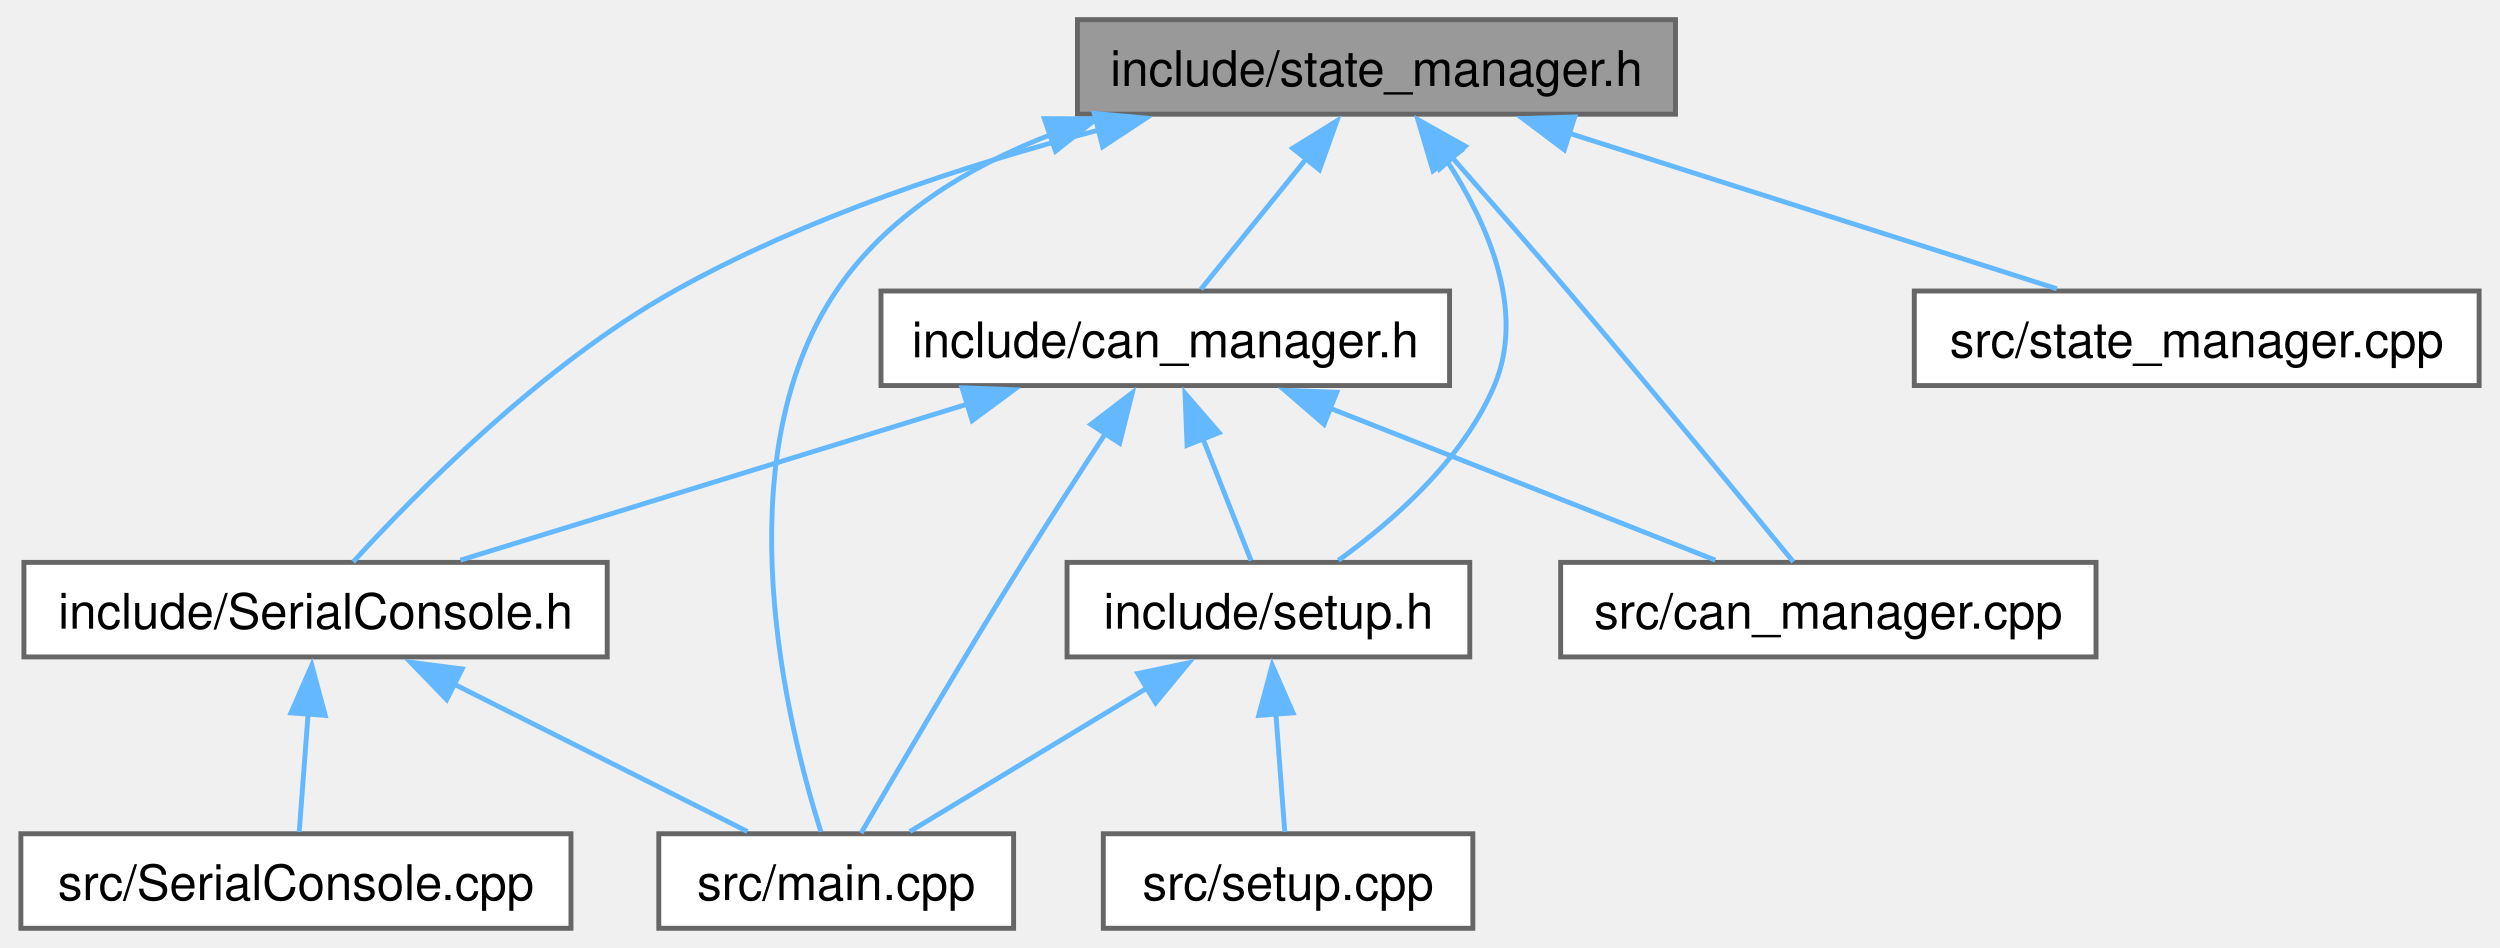
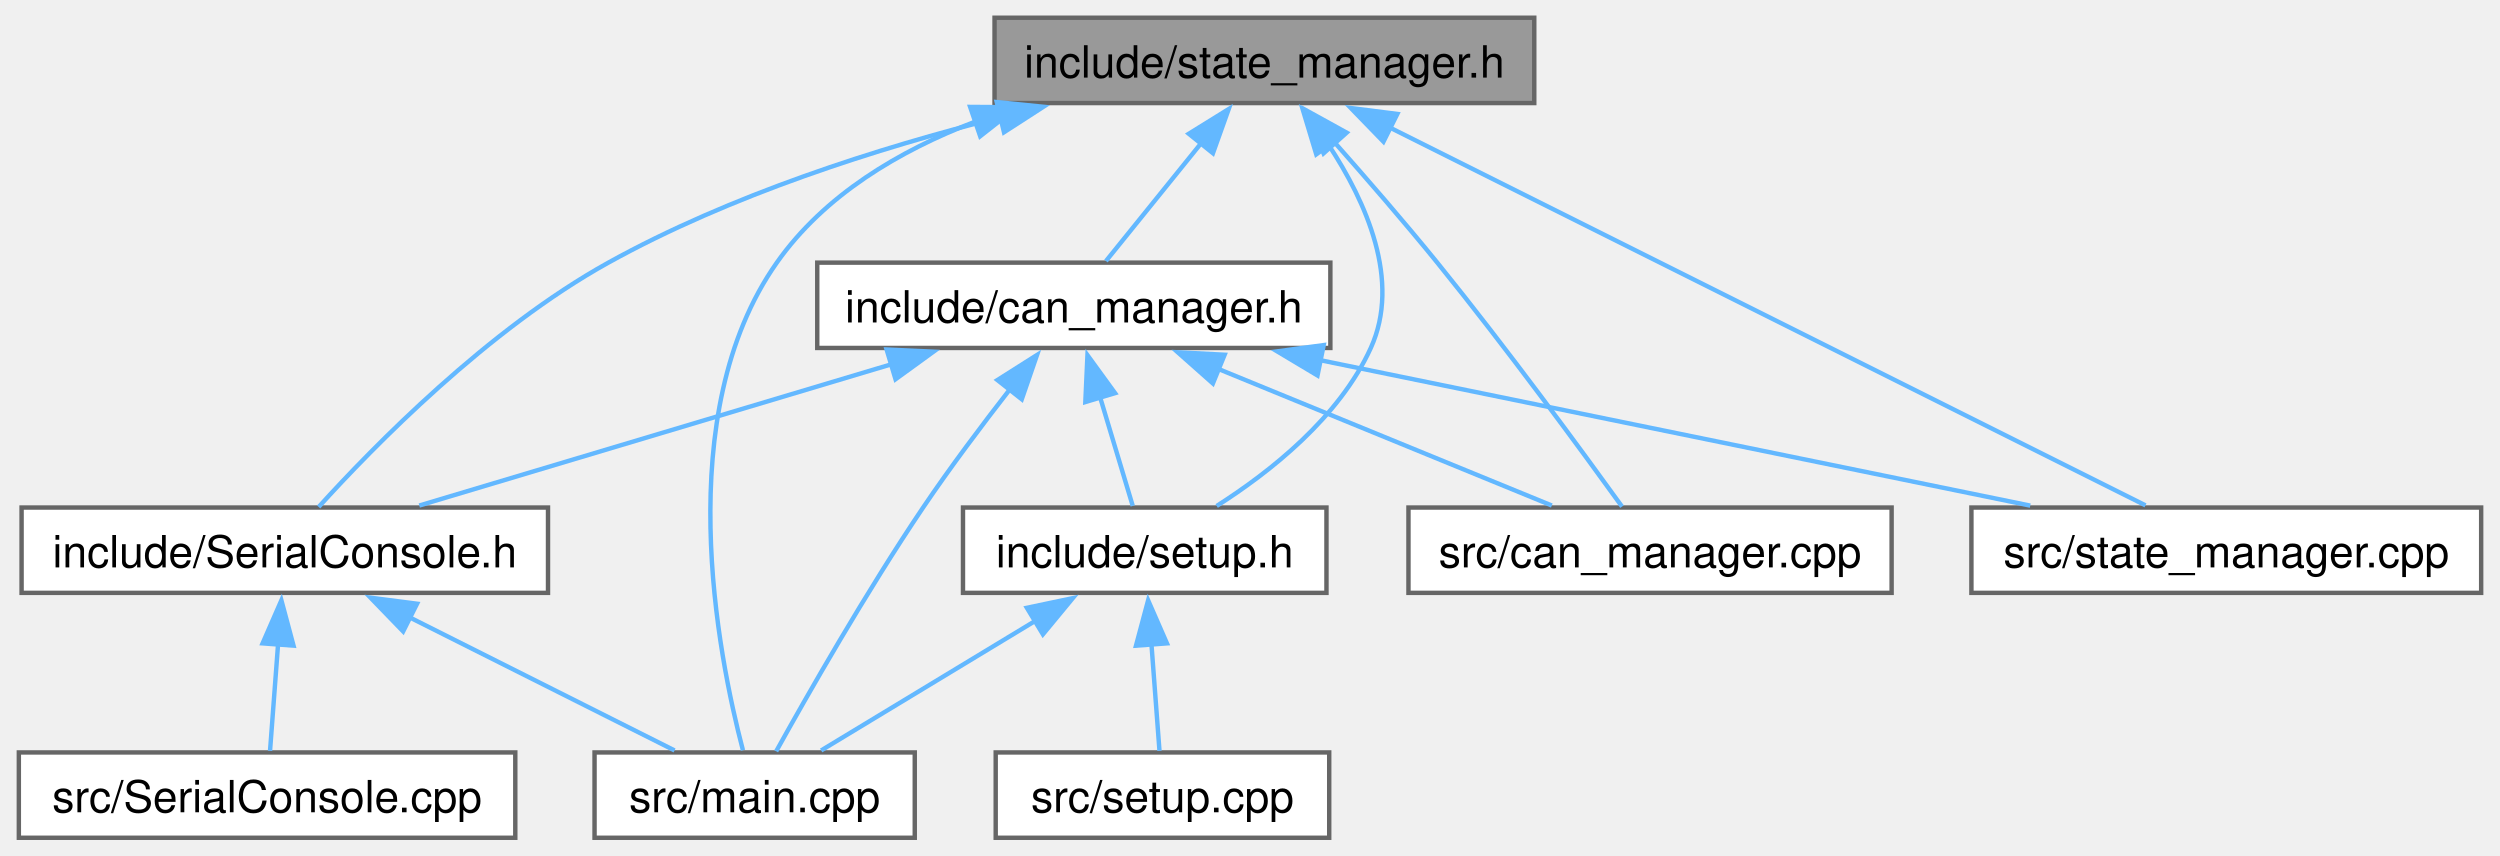
- <svg xmlns="http://www.w3.org/2000/svg" xmlns:xlink="http://www.w3.org/1999/xlink" width="509pt" height="193pt" viewBox="0.00 0.00 508.50 193.00">
+ <svg xmlns="http://www.w3.org/2000/svg" xmlns:xlink="http://www.w3.org/1999/xlink" width="564pt" height="193pt" viewBox="0.00 0.00 563.50 193.00">
  <g id="graph0" class="graph" transform="scale(1 1) rotate(0) translate(4 189)">
    <g id="Node000001" class="node">
      <g id="a_Node000001">
        <a xlink:title="Vehicle State Management System.">
-           <polygon fill="#999999" stroke="#666666" points="336.88,-185 215.12,-185 215.12,-165.75 336.88,-165.75 336.88,-185" />
-           <text text-anchor="middle" x="276" y="-171.5" font-family="Helvetica,sans-Serif" font-size="10.00">include/state_manager.h</text>
+           <polygon fill="#999999" stroke="#666666" points="341.88,-185 220.12,-185 220.12,-165.75 341.88,-165.75 341.88,-185" />
+           <text text-anchor="middle" x="281" y="-171.5" font-family="Helvetica,sans-Serif" font-size="10.00">include/state_manager.h</text>
        </a>
      </g>
    </g>
    <g id="Node000002" class="node">
      <g id="a_Node000002">
        <a xlink:href="_serial_console_8h.html" target="_top" xlink:title="Debug Console Interface for Vehicle Control System.">
          <polygon fill="white" stroke="#666666" points="119.38,-74.5 0.62,-74.5 0.62,-55.25 119.38,-55.25 119.38,-74.5" />
          <text text-anchor="middle" x="60" y="-61" font-family="Helvetica,sans-Serif" font-size="10.00">include/SerialConsole.h</text>
        </a>
      </g>
    </g>
    <g id="edge1_Node000001_Node000002" class="edge">
      <g id="a_edge1_Node000001_Node000002">
        <a xlink:title=" ">
-           <path fill="none" stroke="#63b8ff" d="M219.63,-162.57C192.36,-155.44 159.82,-144.78 133,-129.75 105.97,-114.61 80.08,-88.23 67.66,-74.6" />
-           <polygon fill="#63b8ff" stroke="#63b8ff" points="218.54,-165.9 229.1,-164.95 220.25,-159.12 218.54,-165.9" />
+           <path fill="none" stroke="#63b8ff" d="M221.76,-162.64C193.73,-155.59 160.46,-144.96 133,-129.75 105.89,-114.74 80.04,-88.31 67.64,-74.63" />
+           <polygon fill="#63b8ff" stroke="#63b8ff" points="220.61,-165.97 231.15,-164.91 222.25,-159.16 220.61,-165.97" />
        </a>
      </g>
    </g>
    <g id="Node000004" class="node">
      <g id="a_Node000004">
        <a xlink:href="main_8cpp.html" target="_top" xlink:title="Main Vehicle Control Unit (VCU) Program.">
          <polygon fill="white" stroke="#666666" points="202.12,-19.25 129.88,-19.25 129.88,0 202.12,0 202.12,-19.25" />
          <text text-anchor="middle" x="166" y="-5.75" font-family="Helvetica,sans-Serif" font-size="10.00">src/main.cpp</text>
        </a>
      </g>
    </g>
-     <g id="edge13_Node000001_Node000004" class="edge">
-       <g id="a_edge13_Node000001_Node000004">
+     <g id="edge14_Node000001_Node000004" class="edge">
+       <g id="a_edge14_Node000001_Node000004">
        <a xlink:title=" ">
-           <path fill="none" stroke="#63b8ff" d="M209.74,-161.61C192.67,-155 176.25,-144.97 166,-129.75 142.66,-95.1 156.15,-40.96 162.88,-19.66" />
-           <polygon fill="#63b8ff" stroke="#63b8ff" points="208.37,-164.84 218.96,-164.8 210.66,-158.22 208.37,-164.84" />
+           <path fill="none" stroke="#63b8ff" d="M215.85,-161.6C198.55,-154.99 181.71,-144.96 171,-129.75 146.92,-95.57 157.73,-41.16 163.36,-19.73" />
+           <polygon fill="#63b8ff" stroke="#63b8ff" points="214.61,-164.88 225.21,-164.81 216.88,-158.26 214.61,-164.88" />
        </a>
      </g>
    </g>
    <g id="Node000005" class="node">
      <g id="a_Node000005">
        <a xlink:href="can__manager_8h.html" target="_top" xlink:title="CAN Communication Manager for Vehicle Control System.">
-           <polygon fill="white" stroke="#666666" points="290.88,-129.75 175.12,-129.75 175.12,-110.5 290.88,-110.5 290.88,-129.75" />
-           <text text-anchor="middle" x="233" y="-116.25" font-family="Helvetica,sans-Serif" font-size="10.00">include/can_manager.h</text>
+           <polygon fill="white" stroke="#666666" points="295.88,-129.75 180.12,-129.75 180.12,-110.5 295.88,-110.5 295.88,-129.75" />
+           <text text-anchor="middle" x="238" y="-116.25" font-family="Helvetica,sans-Serif" font-size="10.00">include/can_manager.h</text>
        </a>
      </g>
    </g>
    <g id="edge4_Node000001_Node000005" class="edge">
      <g id="a_edge4_Node000001_Node000005">
        <a xlink:title=" ">
-           <path fill="none" stroke="#63b8ff" d="M261.75,-156.72C254.55,-147.81 246.12,-137.37 240.25,-130.11" />
-           <polygon fill="#63b8ff" stroke="#63b8ff" points="258.94,-158.82 267.95,-164.4 264.39,-154.43 258.94,-158.82" />
+           <path fill="none" stroke="#63b8ff" d="M266.75,-156.72C259.55,-147.81 251.12,-137.37 245.25,-130.11" />
+           <polygon fill="#63b8ff" stroke="#63b8ff" points="263.94,-158.82 272.95,-164.4 269.39,-154.43 263.94,-158.82" />
        </a>
      </g>
    </g>
    <g id="Node000006" class="node">
      <g id="a_Node000006">
        <a xlink:href="setup_8h.html" target="_top" xlink:title="System Initialization and Safety Configuration.">
          <polygon fill="white" stroke="#666666" points="295,-74.5 213,-74.5 213,-55.25 295,-55.25 295,-74.5" />
          <text text-anchor="middle" x="254" y="-61" font-family="Helvetica,sans-Serif" font-size="10.00">include/setup.h</text>
        </a>
      </g>
    </g>
-     <g id="edge11_Node000001_Node000006" class="edge">
-       <g id="a_edge11_Node000001_Node000006">
+     <g id="edge12_Node000001_Node000006" class="edge">
+       <g id="a_edge12_Node000001_Node000006">
        <a xlink:title=" ">
-           <path fill="none" stroke="#63b8ff" d="M290.22,-156.45C298.63,-143.56 306.48,-125.82 300,-110.5 293.58,-95.33 279.21,-82.79 268.23,-74.9" />
-           <polygon fill="#63b8ff" stroke="#63b8ff" points="287.51,-154.22 284.5,-164.38 293.19,-158.31 287.51,-154.22" />
+           <path fill="none" stroke="#63b8ff" d="M295.46,-156.34C303.98,-143.4 311.88,-125.65 305,-110.5 297.9,-94.86 282.31,-82.54 270.23,-74.85" />
+           <polygon fill="#63b8ff" stroke="#63b8ff" points="292.7,-154.18 289.64,-164.32 298.36,-158.3 292.7,-154.18" />
        </a>
      </g>
    </g>
    <g id="Node000008" class="node">
      <g id="a_Node000008">
        <a xlink:href="can__manager_8cpp.html" target="_top" xlink:title="Implementation of CAN communication management system.">
          <polygon fill="white" stroke="#666666" points="422.5,-74.5 313.5,-74.5 313.5,-55.25 422.5,-55.25 422.5,-74.5" />
          <text text-anchor="middle" x="368" y="-61" font-family="Helvetica,sans-Serif" font-size="10.00">src/can_manager.cpp</text>
        </a>
      </g>
    </g>
-     <g id="edge12_Node000001_Node000008" class="edge">
-       <g id="a_edge12_Node000001_Node000008">
+     <g id="edge13_Node000001_Node000008" class="edge">
+       <g id="a_edge13_Node000001_Node000008">
        <a xlink:title=" ">
-           <path fill="none" stroke="#63b8ff" d="M291.24,-157.14C298.49,-148.89 307.24,-138.86 315,-129.75 331.63,-110.22 350.76,-86.97 360.87,-74.61" />
-           <polygon fill="#63b8ff" stroke="#63b8ff" points="288.83,-154.59 284.84,-164.41 294.08,-159.22 288.83,-154.59" />
+           <path fill="none" stroke="#63b8ff" d="M296.72,-157C303.95,-148.84 312.56,-138.92 320,-129.75 335.55,-110.57 352.68,-87.18 361.68,-74.71" />
+           <polygon fill="#63b8ff" stroke="#63b8ff" points="294.34,-154.4 290.28,-164.19 299.56,-159.07 294.34,-154.4" />
        </a>
      </g>
    </g>
    <g id="Node000009" class="node">
      <g id="a_Node000009">
        <a xlink:href="state__manager_8cpp.html" target="_top" xlink:title="Implementation of the vehicle state management system.">
-           <polygon fill="white" stroke="#666666" points="500.5,-129.75 385.5,-129.75 385.5,-110.5 500.5,-110.5 500.5,-129.75" />
-           <text text-anchor="middle" x="443" y="-116.25" font-family="Helvetica,sans-Serif" font-size="10.00">src/state_manager.cpp</text>
+           <polygon fill="white" stroke="#666666" points="555.5,-74.5 440.5,-74.5 440.5,-55.25 555.5,-55.25 555.5,-74.5" />
+           <text text-anchor="middle" x="498" y="-61" font-family="Helvetica,sans-Serif" font-size="10.00">src/state_manager.cpp</text>
        </a>
      </g>
    </g>
-     <g id="edge14_Node000001_Node000009" class="edge">
-       <g id="a_edge14_Node000001_Node000009">
+     <g id="edge15_Node000001_Node000009" class="edge">
+       <g id="a_edge15_Node000001_Node000009">
        <a xlink:title=" ">
-           <path fill="none" stroke="#63b8ff" d="M315.01,-161.94C345.48,-152.22 387.13,-138.94 414.53,-130.2" />
-           <polygon fill="#63b8ff" stroke="#63b8ff" points="314.24,-158.51 305.77,-164.88 316.36,-165.18 314.24,-158.51" />
+           <path fill="none" stroke="#63b8ff" d="M309.42,-160.16C354.7,-137.53 441.95,-93.9 479.77,-74.99" />
+           <polygon fill="#63b8ff" stroke="#63b8ff" points="307.86,-157.03 300.48,-164.63 310.99,-163.29 307.86,-157.03" />
        </a>
      </g>
    </g>
    <g id="Node000003" class="node">
      <g id="a_Node000003">
        <a xlink:href="_serial_console_8cpp.html" target="_top" xlink:title="Implementation of debug console interface for vehicle control system.">
          <polygon fill="white" stroke="#666666" points="112,-19.25 0,-19.25 0,0 112,0 112,-19.25" />
          <text text-anchor="middle" x="56" y="-5.75" font-family="Helvetica,sans-Serif" font-size="10.00">src/SerialConsole.cpp</text>
        </a>
      </g>
    </g>
    <g id="edge2_Node000002_Node000003" class="edge">
      <g id="a_edge2_Node000002_Node000003">
        <a xlink:title=" ">
          <path fill="none" stroke="#63b8ff" d="M58.48,-43.63C57.86,-35.34 57.17,-26.17 56.67,-19.61" />
          <polygon fill="#63b8ff" stroke="#63b8ff" points="54.99,-43.86 59.23,-53.57 61.97,-43.34 54.99,-43.86" />
        </a>
      </g>
    </g>
    <g id="edge3_Node000002_Node000004" class="edge">
      <g id="a_edge3_Node000002_Node000004">
        <a xlink:title=" ">
          <path fill="none" stroke="#63b8ff" d="M88.13,-49.74C107.09,-40.22 131.53,-27.94 147.93,-19.7" />
          <polygon fill="#63b8ff" stroke="#63b8ff" points="86.7,-46.55 79.33,-54.16 89.84,-52.8 86.7,-46.55" />
        </a>
      </g>
    </g>
    <g id="edge5_Node000005_Node000002" class="edge">
      <g id="a_edge5_Node000005_Node000002">
        <a xlink:title=" ">
-           <path fill="none" stroke="#63b8ff" d="M193.01,-106.82C161.4,-97.09 118,-83.73 89.49,-74.95" />
-           <polygon fill="#63b8ff" stroke="#63b8ff" points="191.62,-110.05 202.21,-109.65 193.68,-103.36 191.62,-110.05" />
+           <path fill="none" stroke="#63b8ff" d="M196.85,-106.82C164.33,-97.09 119.67,-83.73 90.34,-74.95" />
+           <polygon fill="#63b8ff" stroke="#63b8ff" points="195.77,-110.15 206.35,-109.66 197.78,-103.44 195.77,-110.15" />
        </a>
      </g>
    </g>
    <g id="edge10_Node000005_Node000004" class="edge">
      <g id="a_edge10_Node000005_Node000004">
        <a xlink:title=" ">
-           <path fill="none" stroke="#63b8ff" d="M220.88,-100.83C215.62,-92.8 209.43,-83.23 204,-74.5 191.87,-55 178.24,-31.73 171.05,-19.37" />
-           <polygon fill="#63b8ff" stroke="#63b8ff" points="217.86,-102.61 226.29,-109.04 223.71,-98.76 217.86,-102.61" />
+           <path fill="none" stroke="#63b8ff" d="M223.68,-101.3C217.42,-93.27 210.12,-83.57 204,-74.5 191.15,-55.46 177.8,-32.02 170.85,-19.5" />
+           <polygon fill="#63b8ff" stroke="#63b8ff" points="220.76,-103.26 229.71,-108.93 226.26,-98.92 220.76,-103.26" />
        </a>
      </g>
    </g>
    <g id="edge6_Node000005_Node000006" class="edge">
      <g id="a_edge6_Node000005_Node000006">
        <a xlink:title=" ">
-           <path fill="none" stroke="#63b8ff" d="M240.64,-99.75C244,-91.24 247.78,-81.65 250.46,-74.86" />
-           <polygon fill="#63b8ff" stroke="#63b8ff" points="237.44,-98.34 237.02,-108.92 243.95,-100.91 237.44,-98.34" />
+           <path fill="none" stroke="#63b8ff" d="M243.91,-99.46C246.44,-91.02 249.28,-81.58 251.3,-74.86" />
+           <polygon fill="#63b8ff" stroke="#63b8ff" points="240.6,-98.3 241.08,-108.88 247.31,-100.31 240.6,-98.3" />
        </a>
      </g>
    </g>
    <g id="edge9_Node000005_Node000008" class="edge">
      <g id="a_edge9_Node000005_Node000008">
        <a xlink:title=" ">
-           <path fill="none" stroke="#63b8ff" d="M266.49,-105.91C290.93,-96.27 323.42,-83.46 344.99,-74.95" />
-           <polygon fill="#63b8ff" stroke="#63b8ff" points="265.33,-102.61 257.31,-109.54 267.9,-109.12 265.33,-102.61" />
+           <path fill="none" stroke="#63b8ff" d="M270.57,-105.78C294.07,-96.16 325.17,-83.42 345.84,-74.95" />
+           <polygon fill="#63b8ff" stroke="#63b8ff" points="269.38,-102.49 261.45,-109.52 272.03,-108.97 269.38,-102.49" />
+         </a>
+       </g>
+     </g>
+     <g id="edge11_Node000005_Node000009" class="edge">
+       <g id="a_edge11_Node000005_Node000009">
+         <a xlink:title=" ">
+           <path fill="none" stroke="#63b8ff" d="M293.49,-107.76C341.35,-97.96 409.54,-83.99 453.78,-74.93" />
+           <polygon fill="#63b8ff" stroke="#63b8ff" points="292.98,-104.29 283.88,-109.73 294.38,-111.15 292.98,-104.29" />
        </a>
      </g>
    </g>
    <g id="edge7_Node000006_Node000004" class="edge">
      <g id="a_edge7_Node000006_Node000004">
        <a xlink:title=" ">
          <path fill="none" stroke="#63b8ff" d="M229.54,-49.07C213.97,-39.65 194.3,-27.75 181,-19.7" />
          <polygon fill="#63b8ff" stroke="#63b8ff" points="227.41,-51.88 237.78,-54.06 231.03,-45.89 227.41,-51.88" />
        </a>
      </g>
    </g>
    <g id="Node000007" class="node">
      <g id="a_Node000007">
        <a xlink:href="setup_8cpp.html" target="_top" xlink:title="System initialization and hardware setup implementation.">
          <polygon fill="white" stroke="#666666" points="295.62,-19.25 220.38,-19.25 220.38,0 295.62,0 295.62,-19.25" />
          <text text-anchor="middle" x="258" y="-5.75" font-family="Helvetica,sans-Serif" font-size="10.00">src/setup.cpp</text>
        </a>
      </g>
    </g>
    <g id="edge8_Node000006_Node000007" class="edge">
      <g id="a_edge8_Node000006_Node000007">
        <a xlink:title=" ">
          <path fill="none" stroke="#63b8ff" d="M255.52,-43.63C256.14,-35.34 256.83,-26.17 257.33,-19.61" />
          <polygon fill="#63b8ff" stroke="#63b8ff" points="252.03,-43.34 254.77,-53.57 259.01,-43.86 252.03,-43.34" />
        </a>
      </g>
    </g>
  </g>
</svg>
